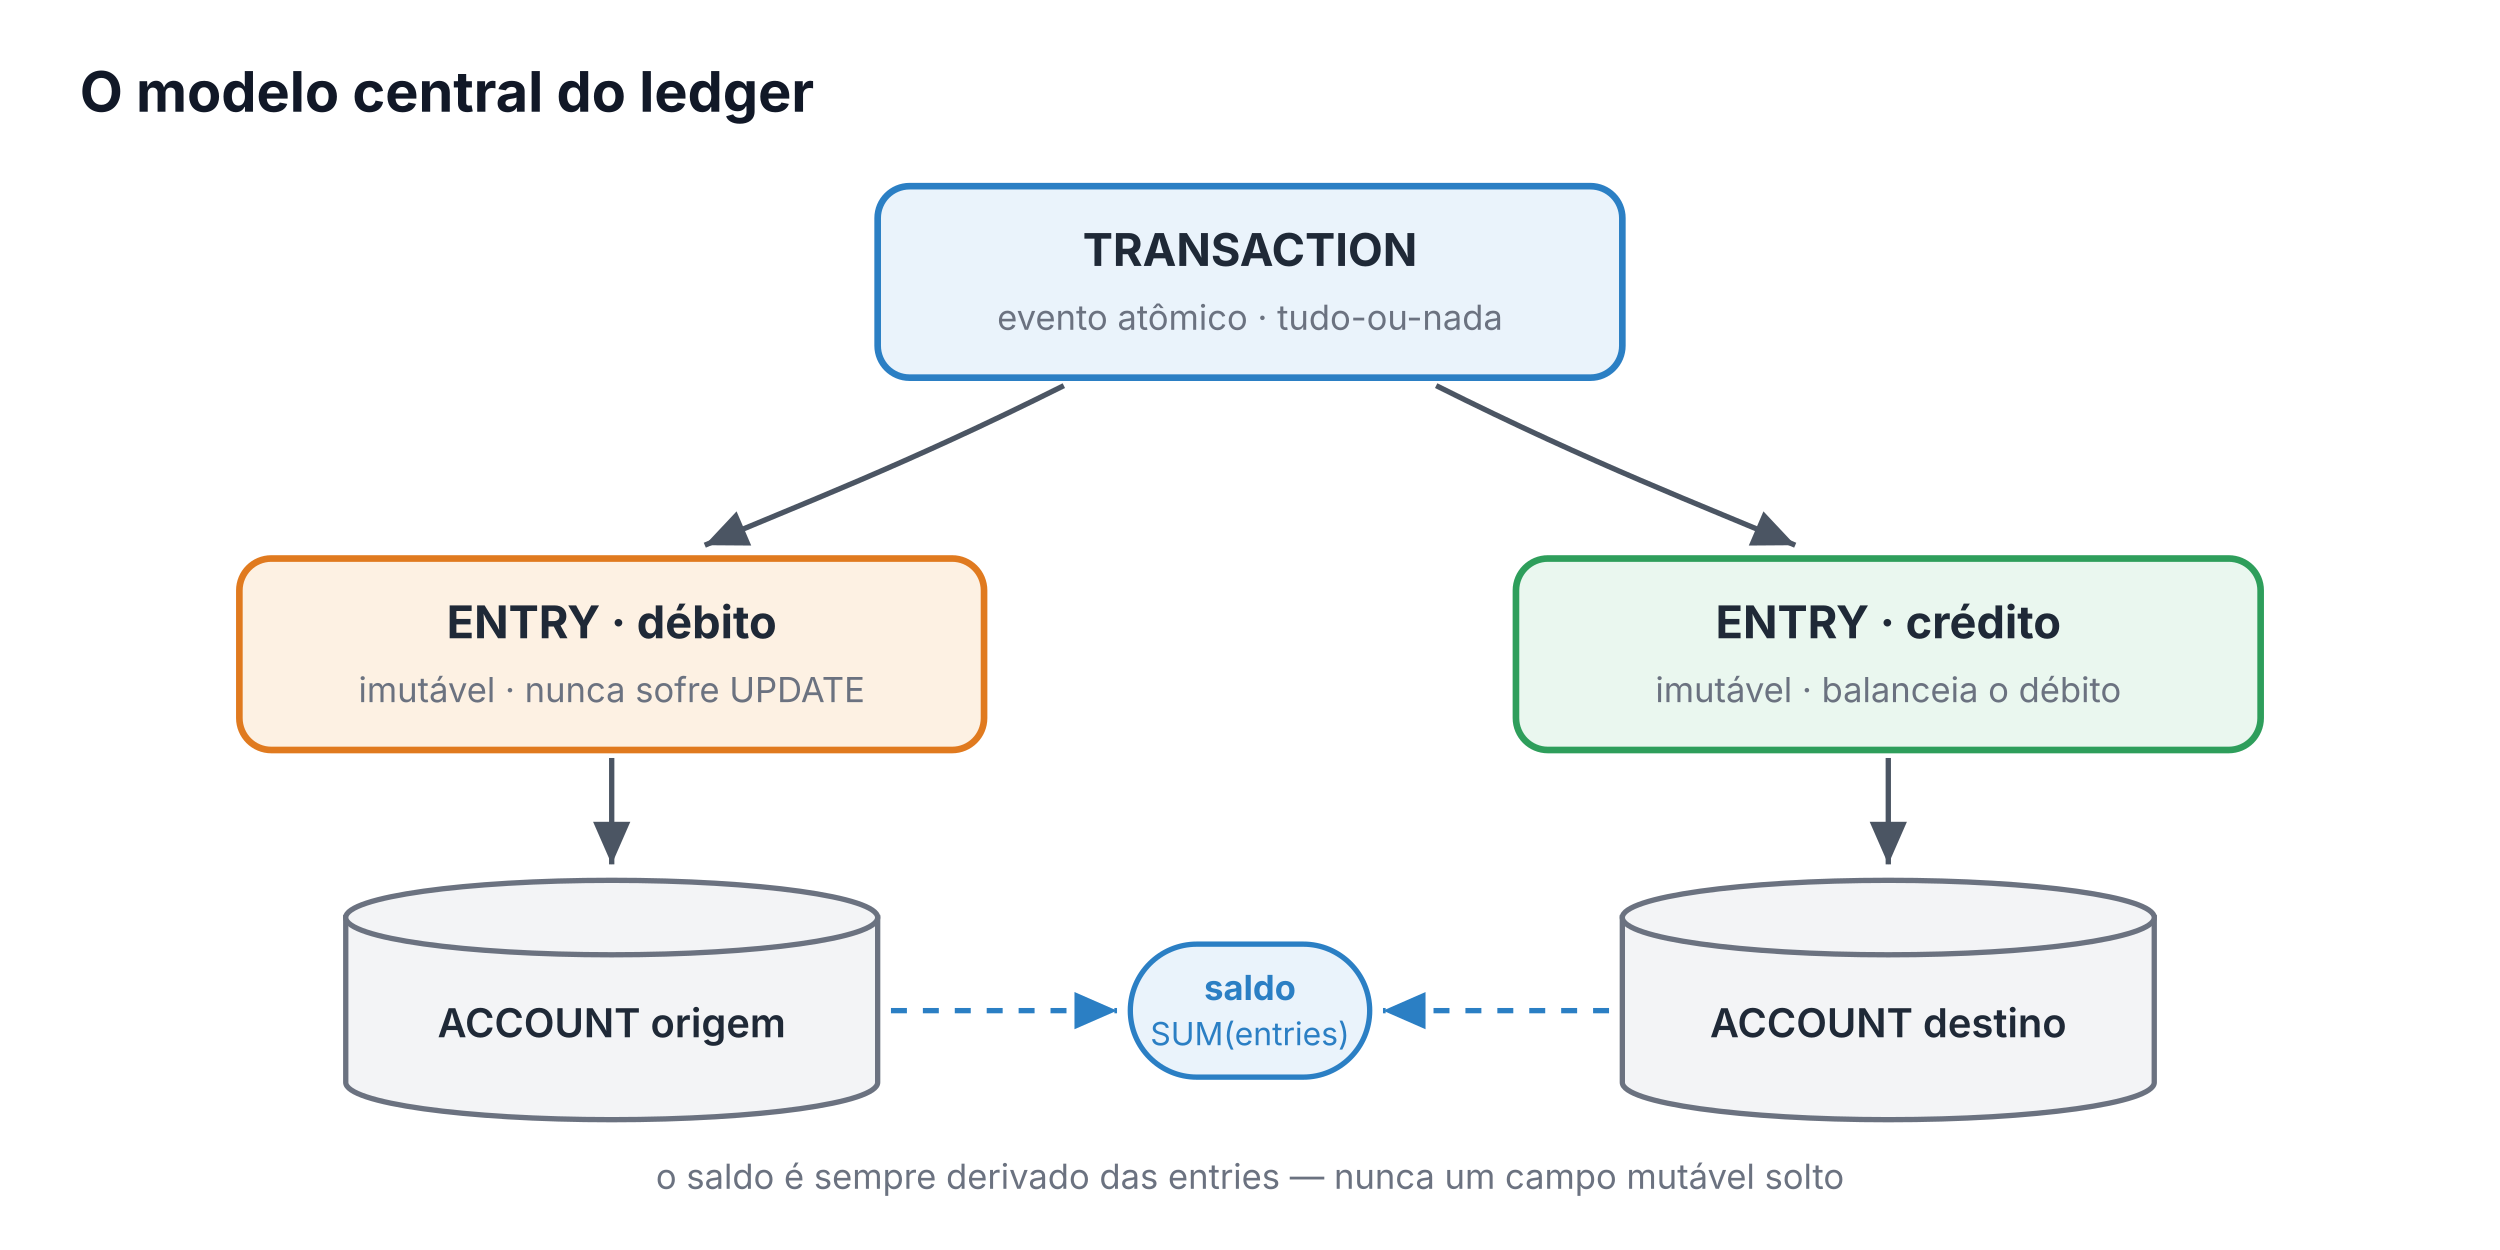
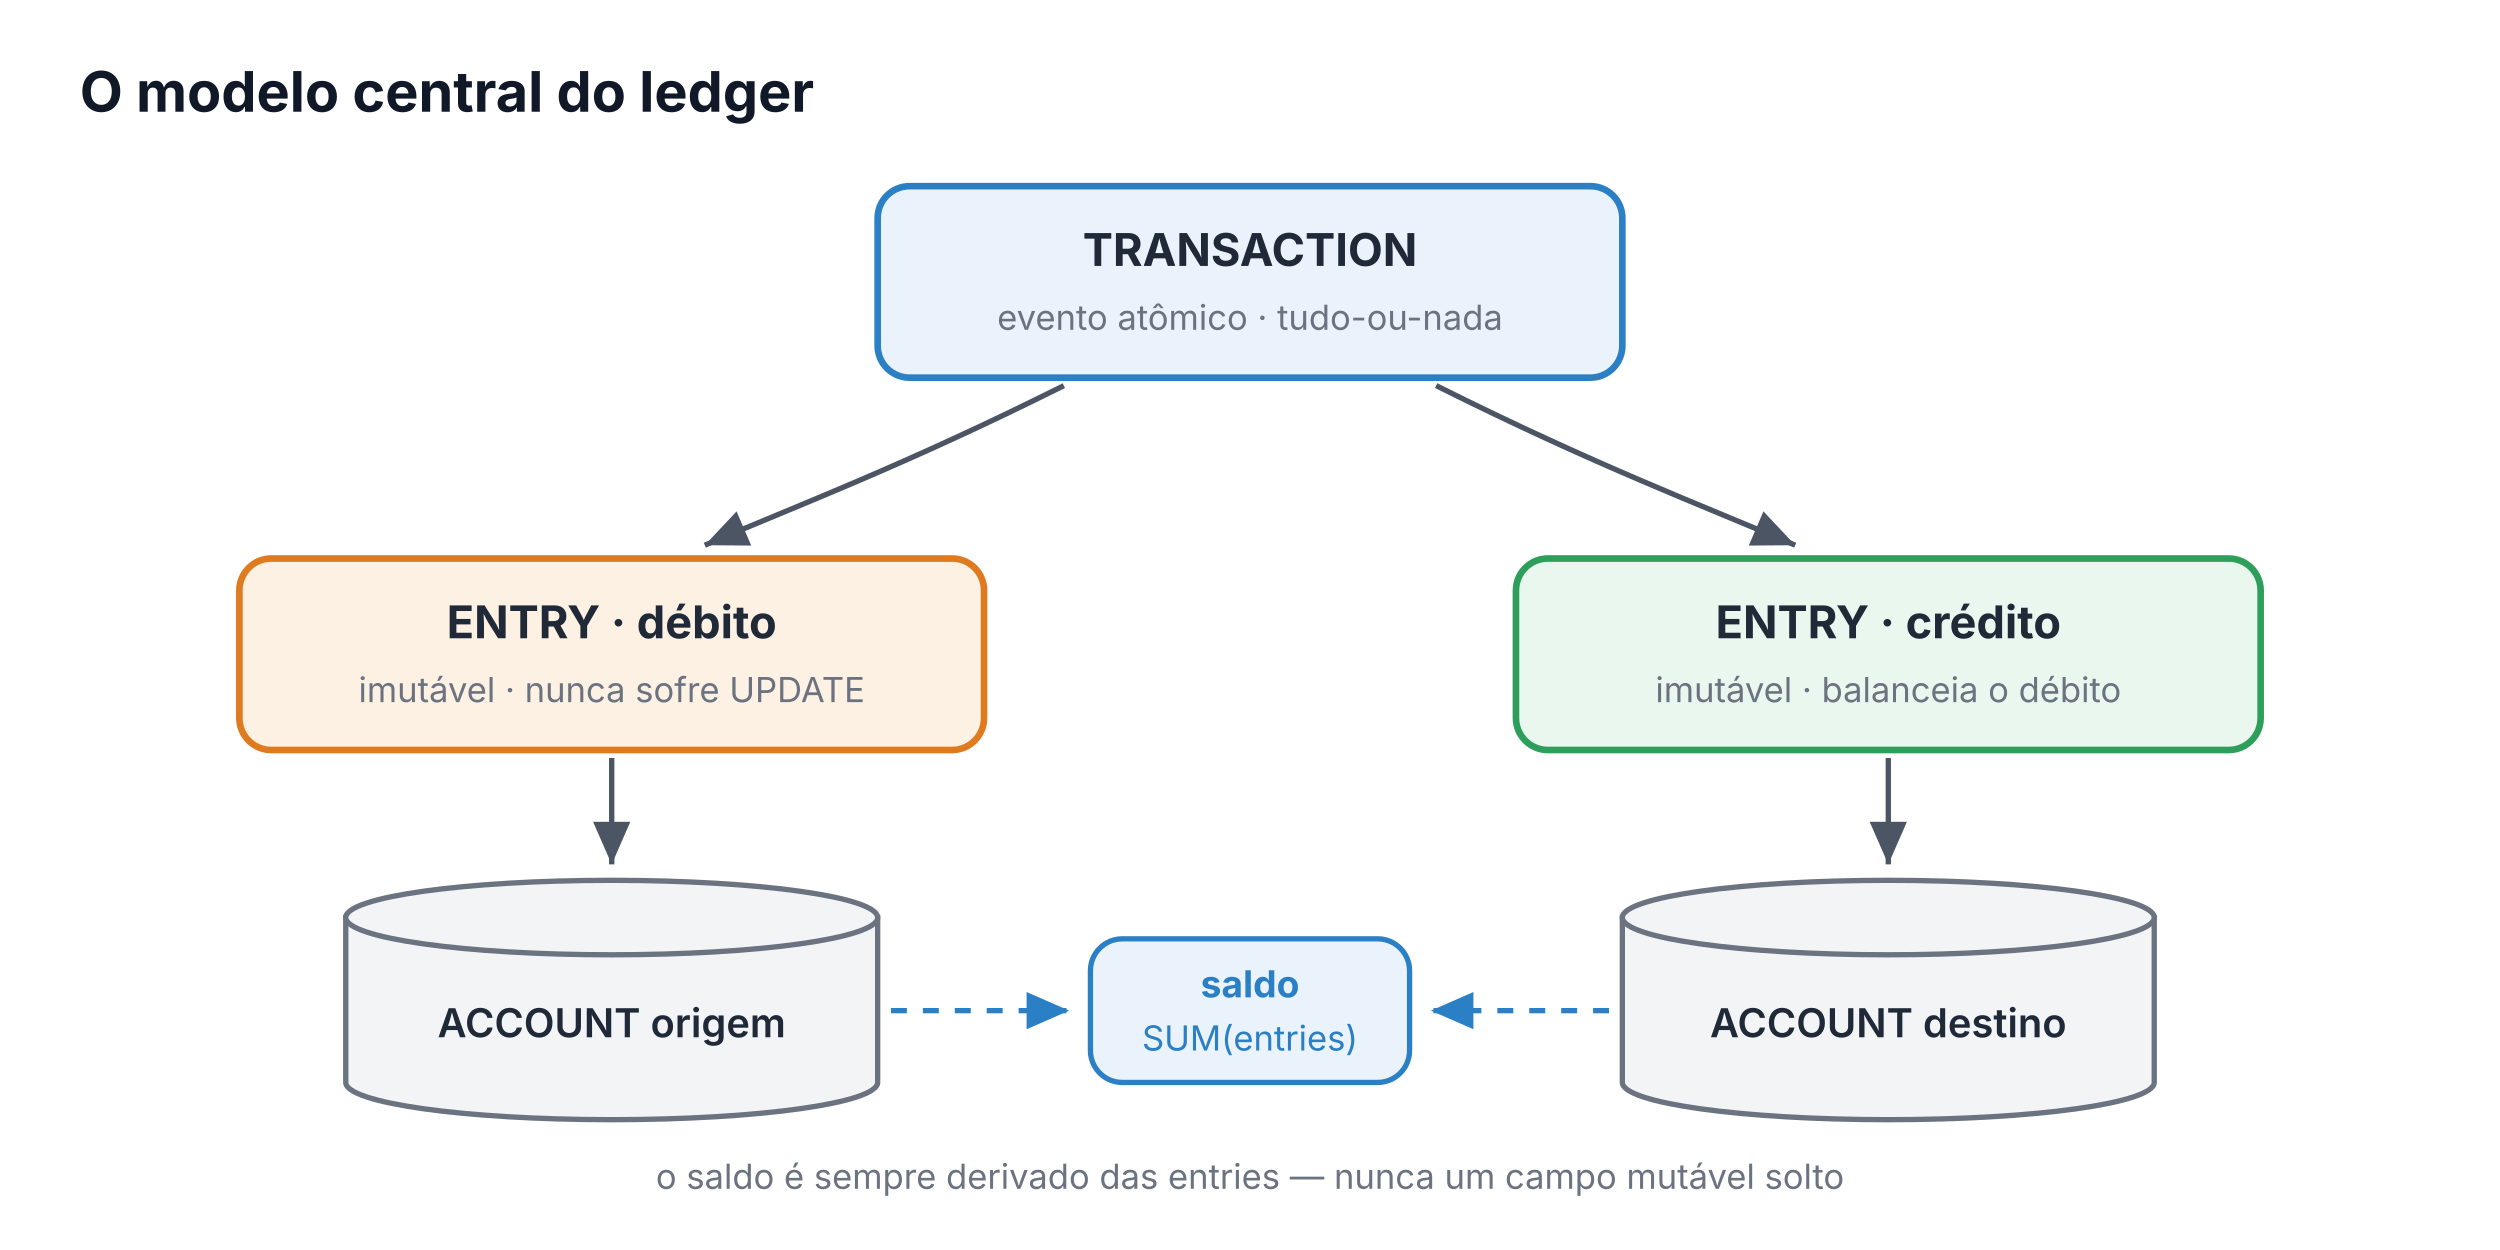
- <svg xmlns="http://www.w3.org/2000/svg" viewBox="0 0 940 470" font-family="Inter, -apple-system, 'Segoe UI', Helvetica, Arial, sans-serif">
+ <svg xmlns="http://www.w3.org/2000/svg" viewBox="0 0 940 470" font-family="Inter, system-ui, sans-serif">
  <rect width="940" height="470" fill="#ffffff" />
  <defs>
    <marker id="m" markerWidth="10" markerHeight="10" refX="8" refY="3.5" orient="auto">
      <path d="M0,0 L8,3.5 L0,7 Z" fill="#4b5563" />
    </marker>
    <marker id="mb" markerWidth="10" markerHeight="10" refX="8" refY="3.5" orient="auto">
      <path d="M0,0 L8,3.5 L0,7 Z" fill="#2b7fc4" />
    </marker>
  </defs>
  <text x="30" y="42" font-size="21" font-weight="700" fill="#111827">O modelo central do ledger</text>
  <rect x="330" y="70" width="280" height="72" rx="12" fill="#eaf3fb" stroke="#2b7fc4" stroke-width="2.5" />
  <text x="470" y="100" font-size="17" font-weight="700" fill="#1f2937" text-anchor="middle">TRANSACTION</text>
  <text x="470" y="124" font-size="13" fill="#6b7280" text-anchor="middle">evento atômico · tudo-ou-nada</text>
  <path d="M400 145 C340 175 300 190 265 205" fill="none" stroke="#4b5563" stroke-width="2" marker-end="url(#m)" />
  <path d="M540 145 C600 175 640 190 675 205" fill="none" stroke="#4b5563" stroke-width="2" marker-end="url(#m)" />
  <rect x="90" y="210" width="280" height="72" rx="12" fill="#fdf1e3" stroke="#e07a1f" stroke-width="2.5" />
  <text x="230" y="240" font-size="17" font-weight="700" fill="#1f2937" text-anchor="middle">ENTRY · débito</text>
  <text x="230" y="264" font-size="13" fill="#6b7280" text-anchor="middle">imutável · nunca sofre UPDATE</text>
  <rect x="570" y="210" width="280" height="72" rx="12" fill="#eaf7ef" stroke="#2e9e5b" stroke-width="2.5" />
  <text x="710" y="240" font-size="17" font-weight="700" fill="#1f2937" text-anchor="middle">ENTRY · crédito</text>
  <text x="710" y="264" font-size="13" fill="#6b7280" text-anchor="middle">imutável · balanceia o débito</text>
  <path d="M230 285 V325" fill="none" stroke="#4b5563" stroke-width="2" marker-end="url(#m)" />
  <path d="M710 285 V325" fill="none" stroke="#4b5563" stroke-width="2" marker-end="url(#m)" />
  <g>
    <path d="M130 345 h200 v62 a100 14 0 0 1 -200 0 Z" fill="#f3f4f6" stroke="#6b7280" stroke-width="2" />
    <ellipse cx="230" cy="345" rx="100" ry="14" fill="#f3f4f6" stroke="#6b7280" stroke-width="2" />
    <text x="230" y="390" font-size="15" font-weight="600" fill="#1f2937" text-anchor="middle">ACCOUNT origem</text>
  </g>
  <g>
    <path d="M610 345 h200 v62 a100 14 0 0 1 -200 0 Z" fill="#f3f4f6" stroke="#6b7280" stroke-width="2" />
    <ellipse cx="710" cy="345" rx="100" ry="14" fill="#f3f4f6" stroke="#6b7280" stroke-width="2" />
    <text x="710" y="390" font-size="15" font-weight="600" fill="#1f2937" text-anchor="middle">ACCOUNT destino</text>
  </g>
-   <path d="M335 380 H420" fill="none" stroke="#2b7fc4" stroke-width="2" stroke-dasharray="6 6" marker-end="url(#mb)" />
-   <path d="M605 380 H520" fill="none" stroke="#2b7fc4" stroke-width="2" stroke-dasharray="6 6" marker-end="url(#mb)" />
-   <rect x="425" y="355" width="90" height="50" rx="25" fill="#eaf3fb" stroke="#2b7fc4" stroke-width="2" />
-   <text x="470" y="376" font-size="13" font-weight="700" fill="#2b7fc4" text-anchor="middle">saldo</text>
-   <text x="470" y="393" font-size="12" fill="#2b7fc4" text-anchor="middle">SUM(entries)</text>
+   <path d="M335 380 H402" fill="none" stroke="#2b7fc4" stroke-width="2" stroke-dasharray="6 6" marker-end="url(#mb)" />
+   <path d="M605 380 H538" fill="none" stroke="#2b7fc4" stroke-width="2" stroke-dasharray="6 6" marker-end="url(#mb)" />
+   <rect x="410" y="353" width="120" height="54" rx="12" fill="#eaf3fb" stroke="#2b7fc4" stroke-width="2" />
+   <text x="470" y="375" font-size="14" font-weight="700" fill="#2b7fc4" text-anchor="middle">saldo</text>
+   <text x="470" y="395" font-size="13" fill="#2b7fc4" text-anchor="middle">SUM(entries)</text>
  <text x="470" y="447" font-size="13" fill="#6b7280" text-anchor="middle">o saldo é sempre derivado das entries — nunca um campo mutável solto</text>
</svg>
